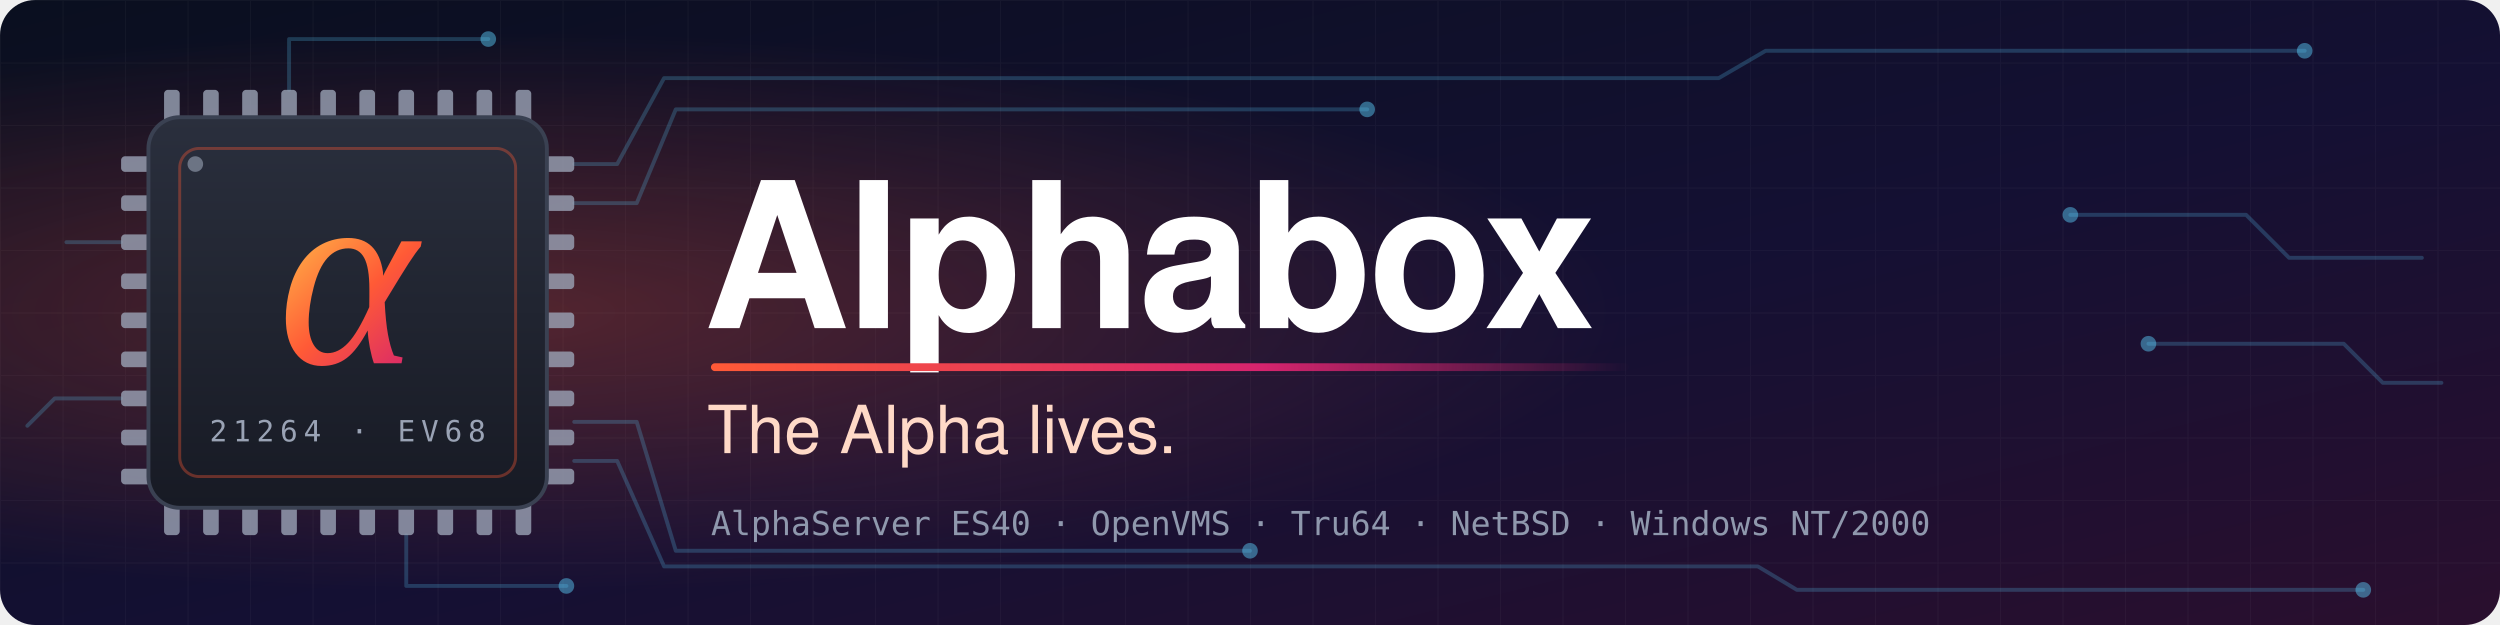
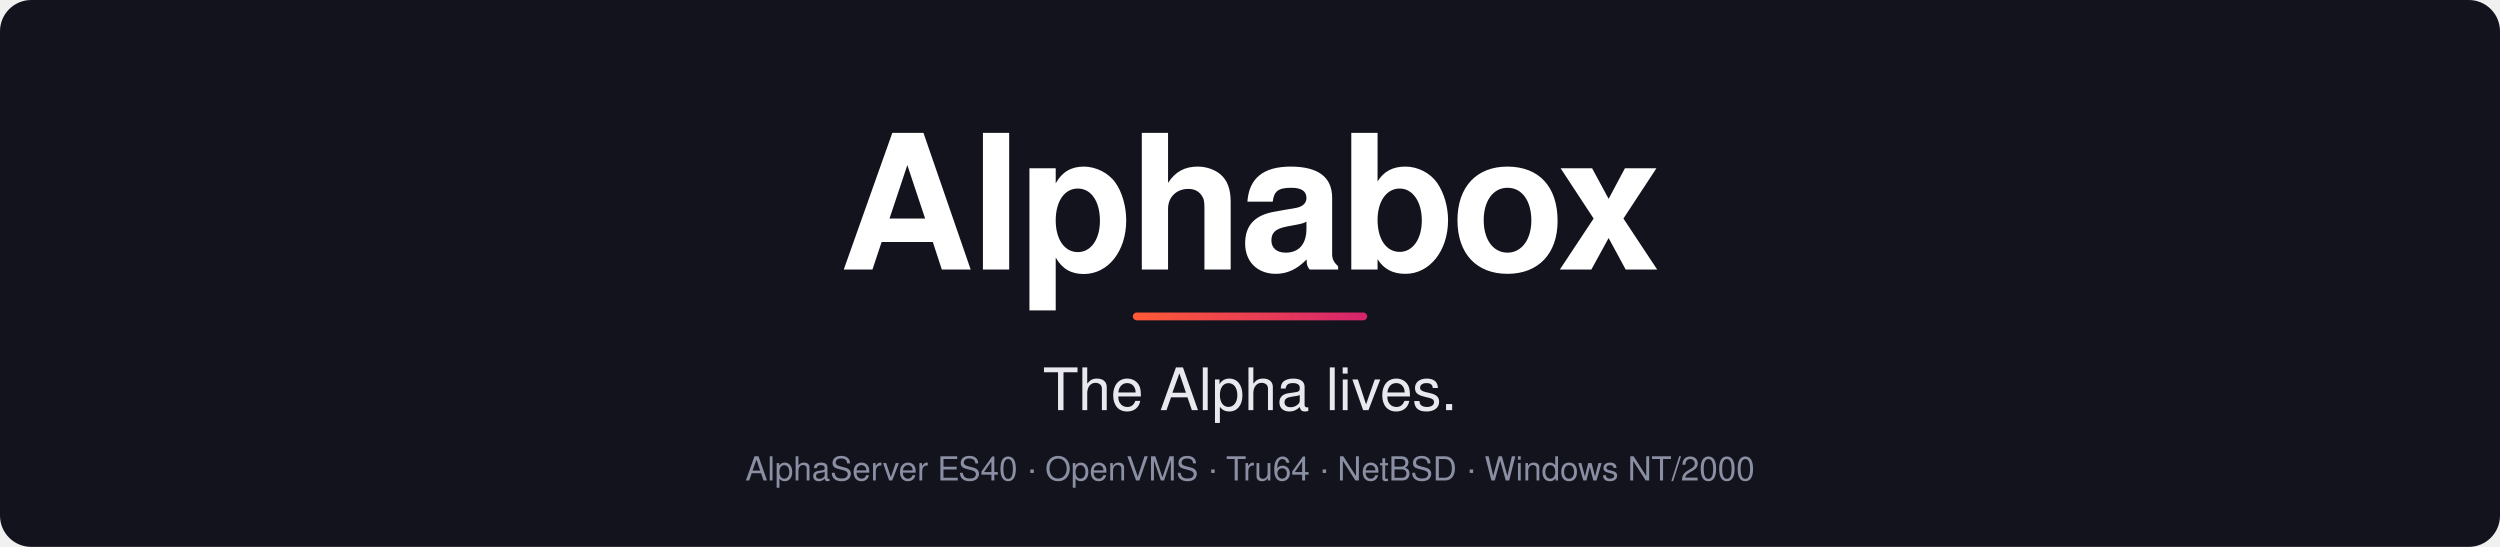
- <svg xmlns="http://www.w3.org/2000/svg" width="1280" height="320" viewBox="0 0 1280 320" role="img" aria-labelledby="t d">
+ <svg xmlns="http://www.w3.org/2000/svg" width="1280" height="280" viewBox="0 0 1280 280" role="img" aria-labelledby="t d">
  <defs>
-     <linearGradient id="bg" x1="0" y1="0" x2="1" y2="1">
-       <stop offset="0" stop-color="#0a0f1f" />
-       <stop offset="0.55" stop-color="#141033" />
-       <stop offset="1" stop-color="#2a0f2e" />
-     </linearGradient>
-     <radialGradient id="glow" cx="0.2" cy="0.5" r="0.45">
-       <stop offset="0" stop-color="#ff5a36" stop-opacity="0.28" />
-       <stop offset="1" stop-color="#ff5a36" stop-opacity="0" />
-     </radialGradient>
-     <linearGradient id="alpha" x1="0" y1="0" x2="1" y2="1">
-       <stop offset="0" stop-color="#ffb347" />
-       <stop offset="0.5" stop-color="#ff5a36" />
+     <linearGradient id="rule" x1="0" y1="0" x2="1" y2="0">
+       <stop offset="0" stop-color="#ff5a36" />
      <stop offset="1" stop-color="#d6246e" />
    </linearGradient>
-     <linearGradient id="die" x1="0" y1="0" x2="0" y2="1">
-       <stop offset="0" stop-color="#2a2f3d" />
-       <stop offset="1" stop-color="#171a24" />
-     </linearGradient>
-     <linearGradient id="rule" x1="0" y1="0" x2="1" y2="0">
-       <stop offset="0" stop-color="#ff5a36" />
-       <stop offset="0.6" stop-color="#d6246e" />
-       <stop offset="1" stop-color="#d6246e" stop-opacity="0" />
-     </linearGradient>
-     <pattern id="grid" width="32" height="32" patternUnits="userSpaceOnUse">
-       <path d="M32 0H0V32" fill="none" stroke="#ffffff" stroke-opacity="0.035" stroke-width="1" />
-     </pattern>
  </defs>
-   <rect width="1280" height="320" rx="18" fill="url(#bg)" />
-   <rect width="1280" height="320" rx="18" fill="url(#grid)" />
-   <rect width="1280" height="320" rx="18" fill="url(#glow)" />
-   <g fill="none" stroke="#5fd3ff" stroke-opacity="0.22" stroke-width="2" stroke-linecap="round" stroke-linejoin="round">
-     <path d="M294 84H316L340 40H880L904 26H1180" />
-     <path d="M294 104H326L346 56H700" />
-     <path d="M294 236H316L340 290H900L920 302H1210" />
-     <path d="M294 216H326L346 282H640" />
-     <path d="M62 124H34" />
-     <path d="M62 204H28L14 218" />
-     <path d="M148 46V20H250" />
-     <path d="M208 274V300H290" />
-     <path d="M1060 110H1150L1172 132H1240" />
-     <path d="M1100 176H1200L1220 196H1250" />
-   </g>
-   <g fill="#5fd3ff" fill-opacity="0.45">
-     <circle cx="1180" cy="26" r="4" />
-     <circle cx="700" cy="56" r="4" />
-     <circle cx="1210" cy="302" r="4" />
-     <circle cx="640" cy="282" r="4" />
-     <circle cx="250" cy="20" r="4" />
-     <circle cx="290" cy="300" r="4" />
-     <circle cx="1060" cy="110" r="4" />
-     <circle cx="1100" cy="176" r="4" />
-   </g>
-   <g>
-     <g fill="#9aa3b5" fill-opacity="0.8">
-       <rect x="84" y="46" width="8" height="18" rx="2" />
-       <rect x="104" y="46" width="8" height="18" rx="2" />
-       <rect x="124" y="46" width="8" height="18" rx="2" />
-       <rect x="144" y="46" width="8" height="18" rx="2" />
-       <rect x="164" y="46" width="8" height="18" rx="2" />
-       <rect x="184" y="46" width="8" height="18" rx="2" />
-       <rect x="204" y="46" width="8" height="18" rx="2" />
-       <rect x="224" y="46" width="8" height="18" rx="2" />
-       <rect x="244" y="46" width="8" height="18" rx="2" />
-       <rect x="264" y="46" width="8" height="18" rx="2" />
-       <rect x="84" y="256" width="8" height="18" rx="2" />
-       <rect x="104" y="256" width="8" height="18" rx="2" />
-       <rect x="124" y="256" width="8" height="18" rx="2" />
-       <rect x="144" y="256" width="8" height="18" rx="2" />
-       <rect x="164" y="256" width="8" height="18" rx="2" />
-       <rect x="184" y="256" width="8" height="18" rx="2" />
-       <rect x="204" y="256" width="8" height="18" rx="2" />
-       <rect x="224" y="256" width="8" height="18" rx="2" />
-       <rect x="244" y="256" width="8" height="18" rx="2" />
-       <rect x="264" y="256" width="8" height="18" rx="2" />
-       <rect x="62" y="80" width="18" height="8" rx="2" />
-       <rect x="62" y="100" width="18" height="8" rx="2" />
-       <rect x="62" y="120" width="18" height="8" rx="2" />
-       <rect x="62" y="140" width="18" height="8" rx="2" />
-       <rect x="62" y="160" width="18" height="8" rx="2" />
-       <rect x="62" y="180" width="18" height="8" rx="2" />
-       <rect x="62" y="200" width="18" height="8" rx="2" />
-       <rect x="62" y="220" width="18" height="8" rx="2" />
-       <rect x="62" y="240" width="18" height="8" rx="2" />
-       <rect x="276" y="80" width="18" height="8" rx="2" />
-       <rect x="276" y="100" width="18" height="8" rx="2" />
-       <rect x="276" y="120" width="18" height="8" rx="2" />
-       <rect x="276" y="140" width="18" height="8" rx="2" />
-       <rect x="276" y="160" width="18" height="8" rx="2" />
-       <rect x="276" y="180" width="18" height="8" rx="2" />
-       <rect x="276" y="200" width="18" height="8" rx="2" />
-       <rect x="276" y="220" width="18" height="8" rx="2" />
-       <rect x="276" y="240" width="18" height="8" rx="2" />
-     </g>
-     <rect x="76" y="60" width="204" height="200" rx="16" fill="url(#die)" stroke="#3a4152" stroke-width="2" />
-     <rect x="92" y="76" width="172" height="168" rx="10" fill="none" stroke="#ff5a36" stroke-opacity="0.35" stroke-width="1.5" />
-     <text x="178" y="186" text-anchor="middle" font-family="Georgia, 'Times New Roman', serif" font-size="136" font-style="italic" fill="url(#alpha)">α</text>
-     <text x="178" y="226" text-anchor="middle" font-family="Menlo, Consolas, 'DejaVu Sans Mono', monospace" font-size="15" letter-spacing="3" fill="#9aa3b5">21264 · EV68</text>
-     <circle cx="100" cy="84" r="4" fill="#9aa3b5" fill-opacity="0.6" />
-   </g>
-   <text x="360" y="168" font-family="'Helvetica Neue', Helvetica, Arial, sans-serif" font-size="104" font-weight="800" letter-spacing="-2" fill="#ffffff">Alphabox</text>
-   <rect x="364" y="186" width="470" height="4" rx="2" fill="url(#rule)" />
-   <text x="362" y="232" font-family="'Helvetica Neue', Helvetica, Arial, sans-serif" font-size="34" font-weight="300" fill="#ffd9c7">The Alpha lives.</text>
-   <text x="364" y="274" font-family="Menlo, Consolas, 'DejaVu Sans Mono', monospace" font-size="17" fill="#8f98ad">AlphaServer ES40 · OpenVMS · Tru64 · NetBSD · Windows NT/2000</text>
+   <rect width="1280" height="280" rx="16" fill="#12131c" />
+   <text x="640" y="138" text-anchor="middle" font-family="'Helvetica Neue', Helvetica, Arial, sans-serif" font-size="96" font-weight="800" letter-spacing="-2" fill="#ffffff">Alphabox</text>
+   <rect x="580" y="160" width="120" height="4" rx="2" fill="url(#rule)" />
+   <text x="640" y="210" text-anchor="middle" font-family="'Helvetica Neue', Helvetica, Arial, sans-serif" font-size="30" font-weight="300" fill="#e8e8ee">The Alpha lives.</text>
+   <text x="640" y="246" text-anchor="middle" font-family="'Helvetica Neue', Helvetica, Arial, sans-serif" font-size="17" fill="#8a8fa3">AlphaServer ES40 · OpenVMS · Tru64 · NetBSD · Windows NT/2000</text>
</svg>
